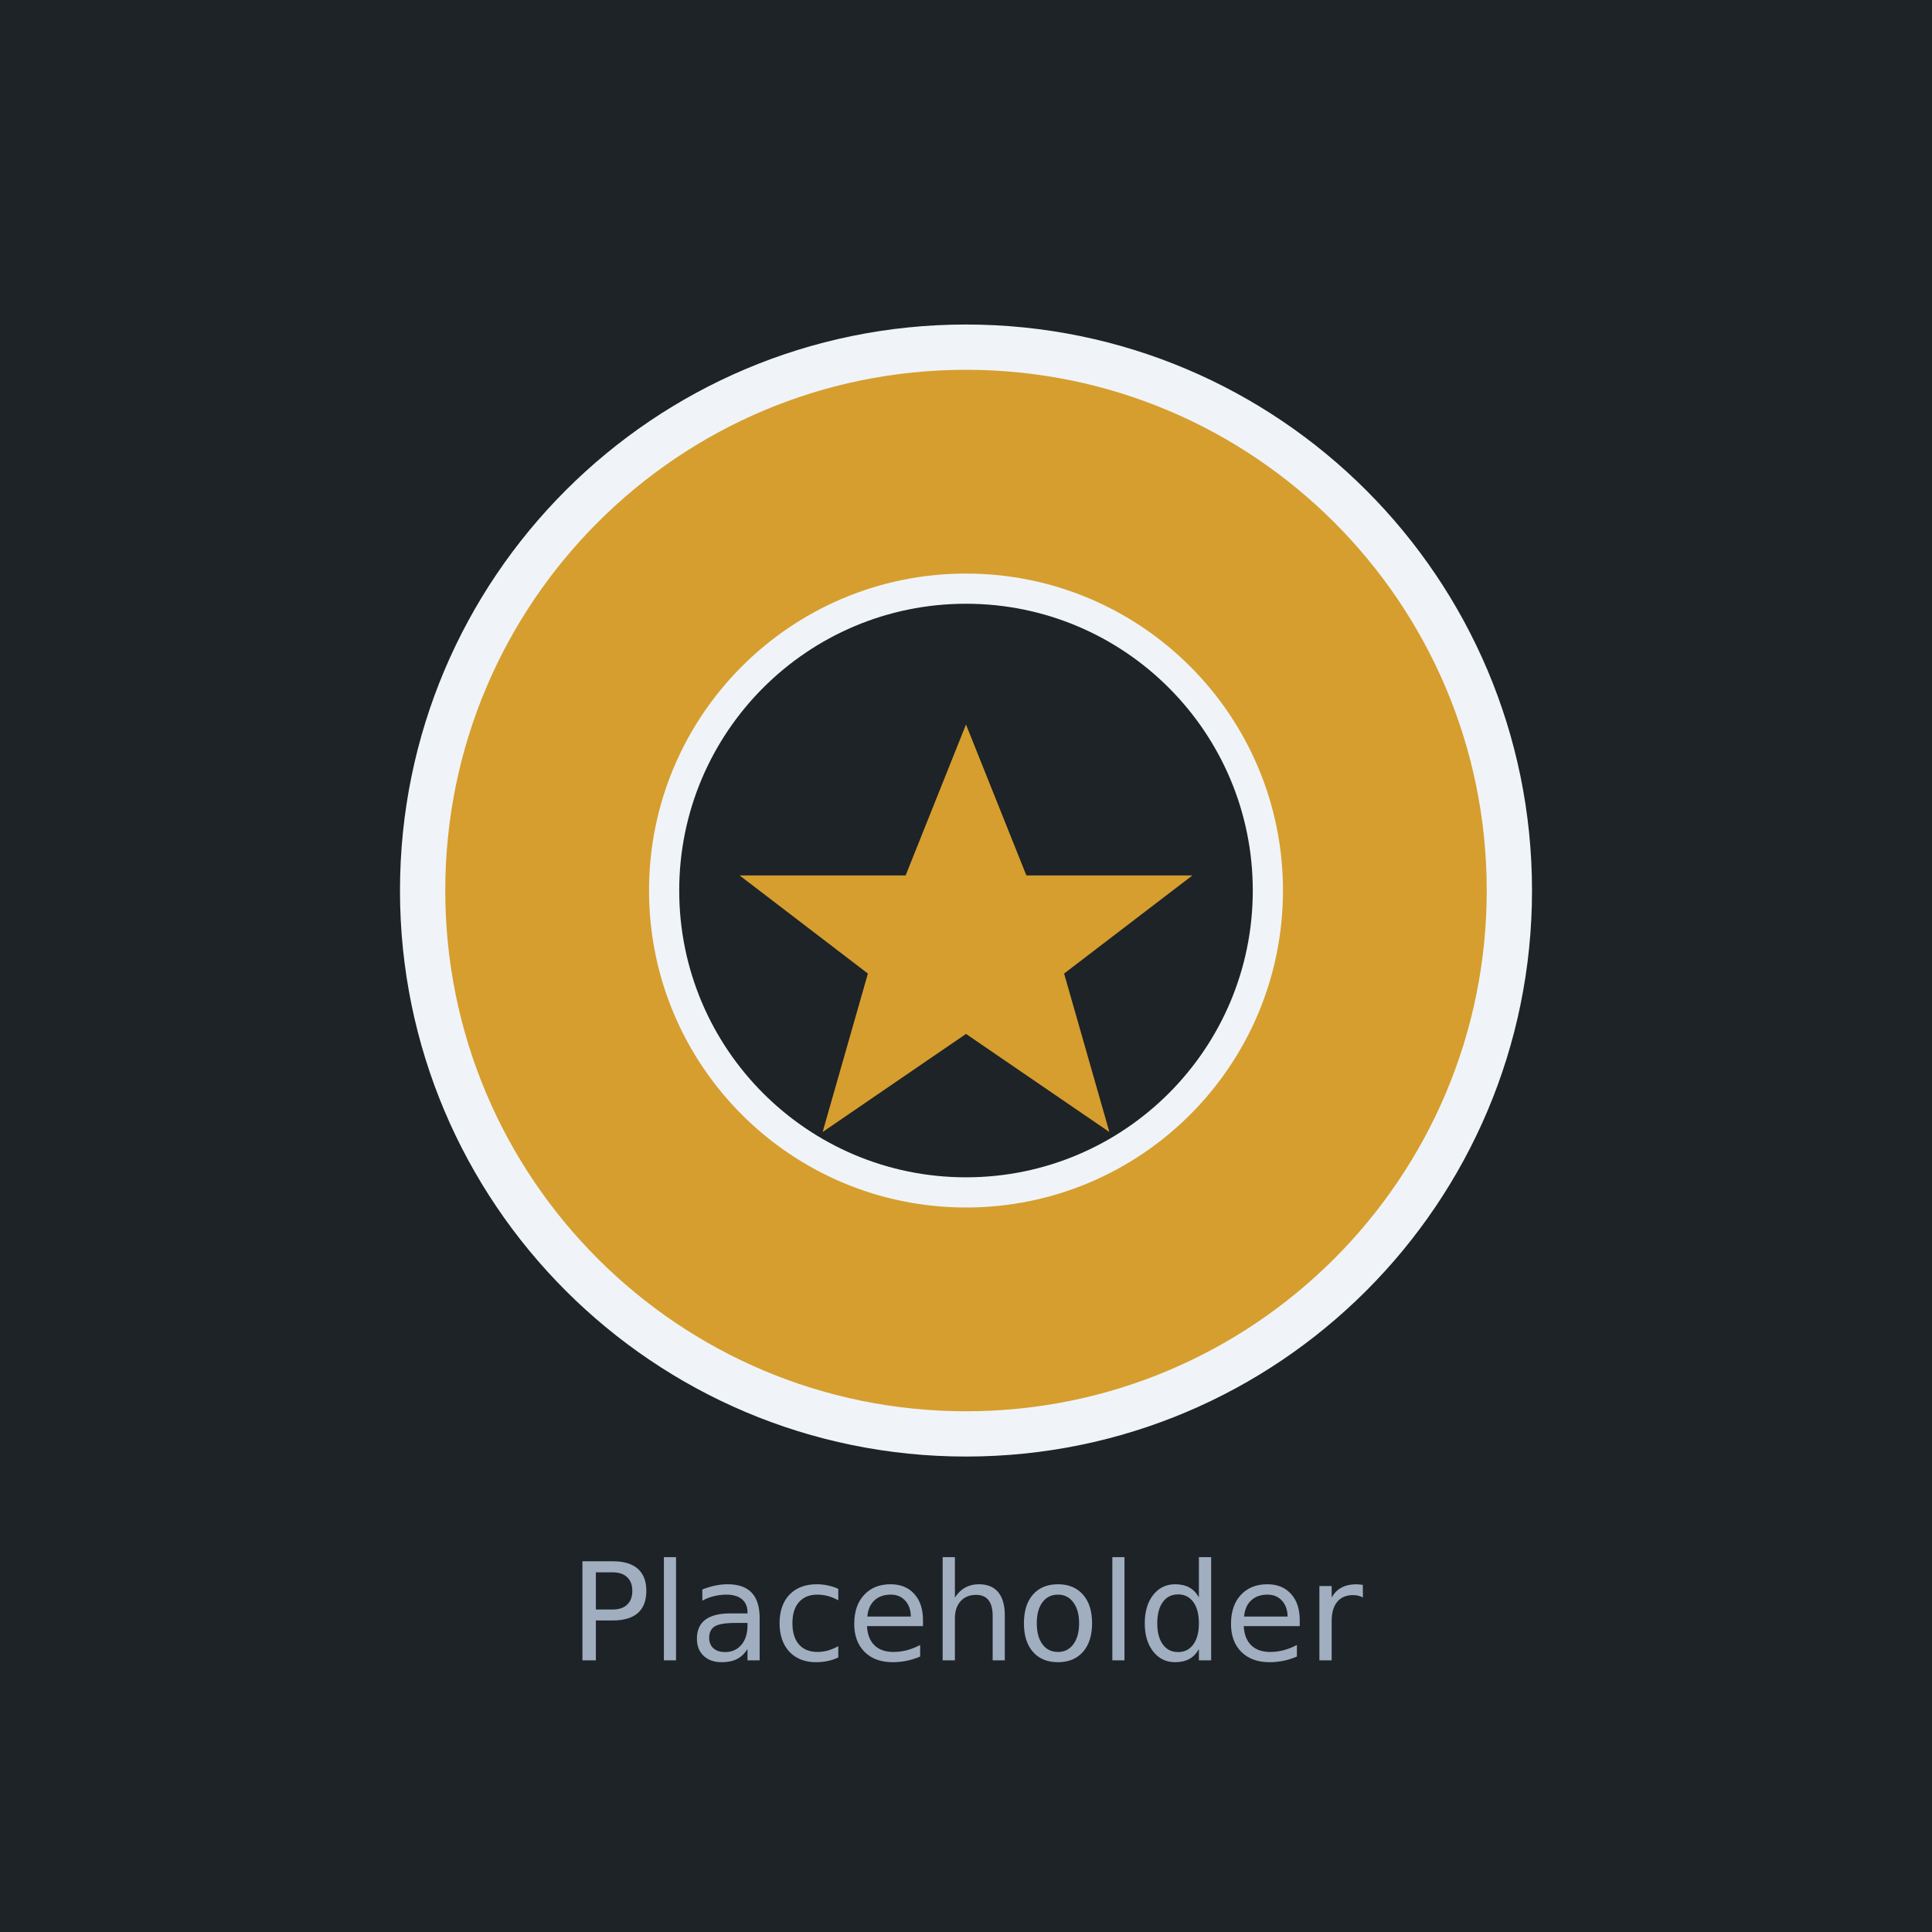
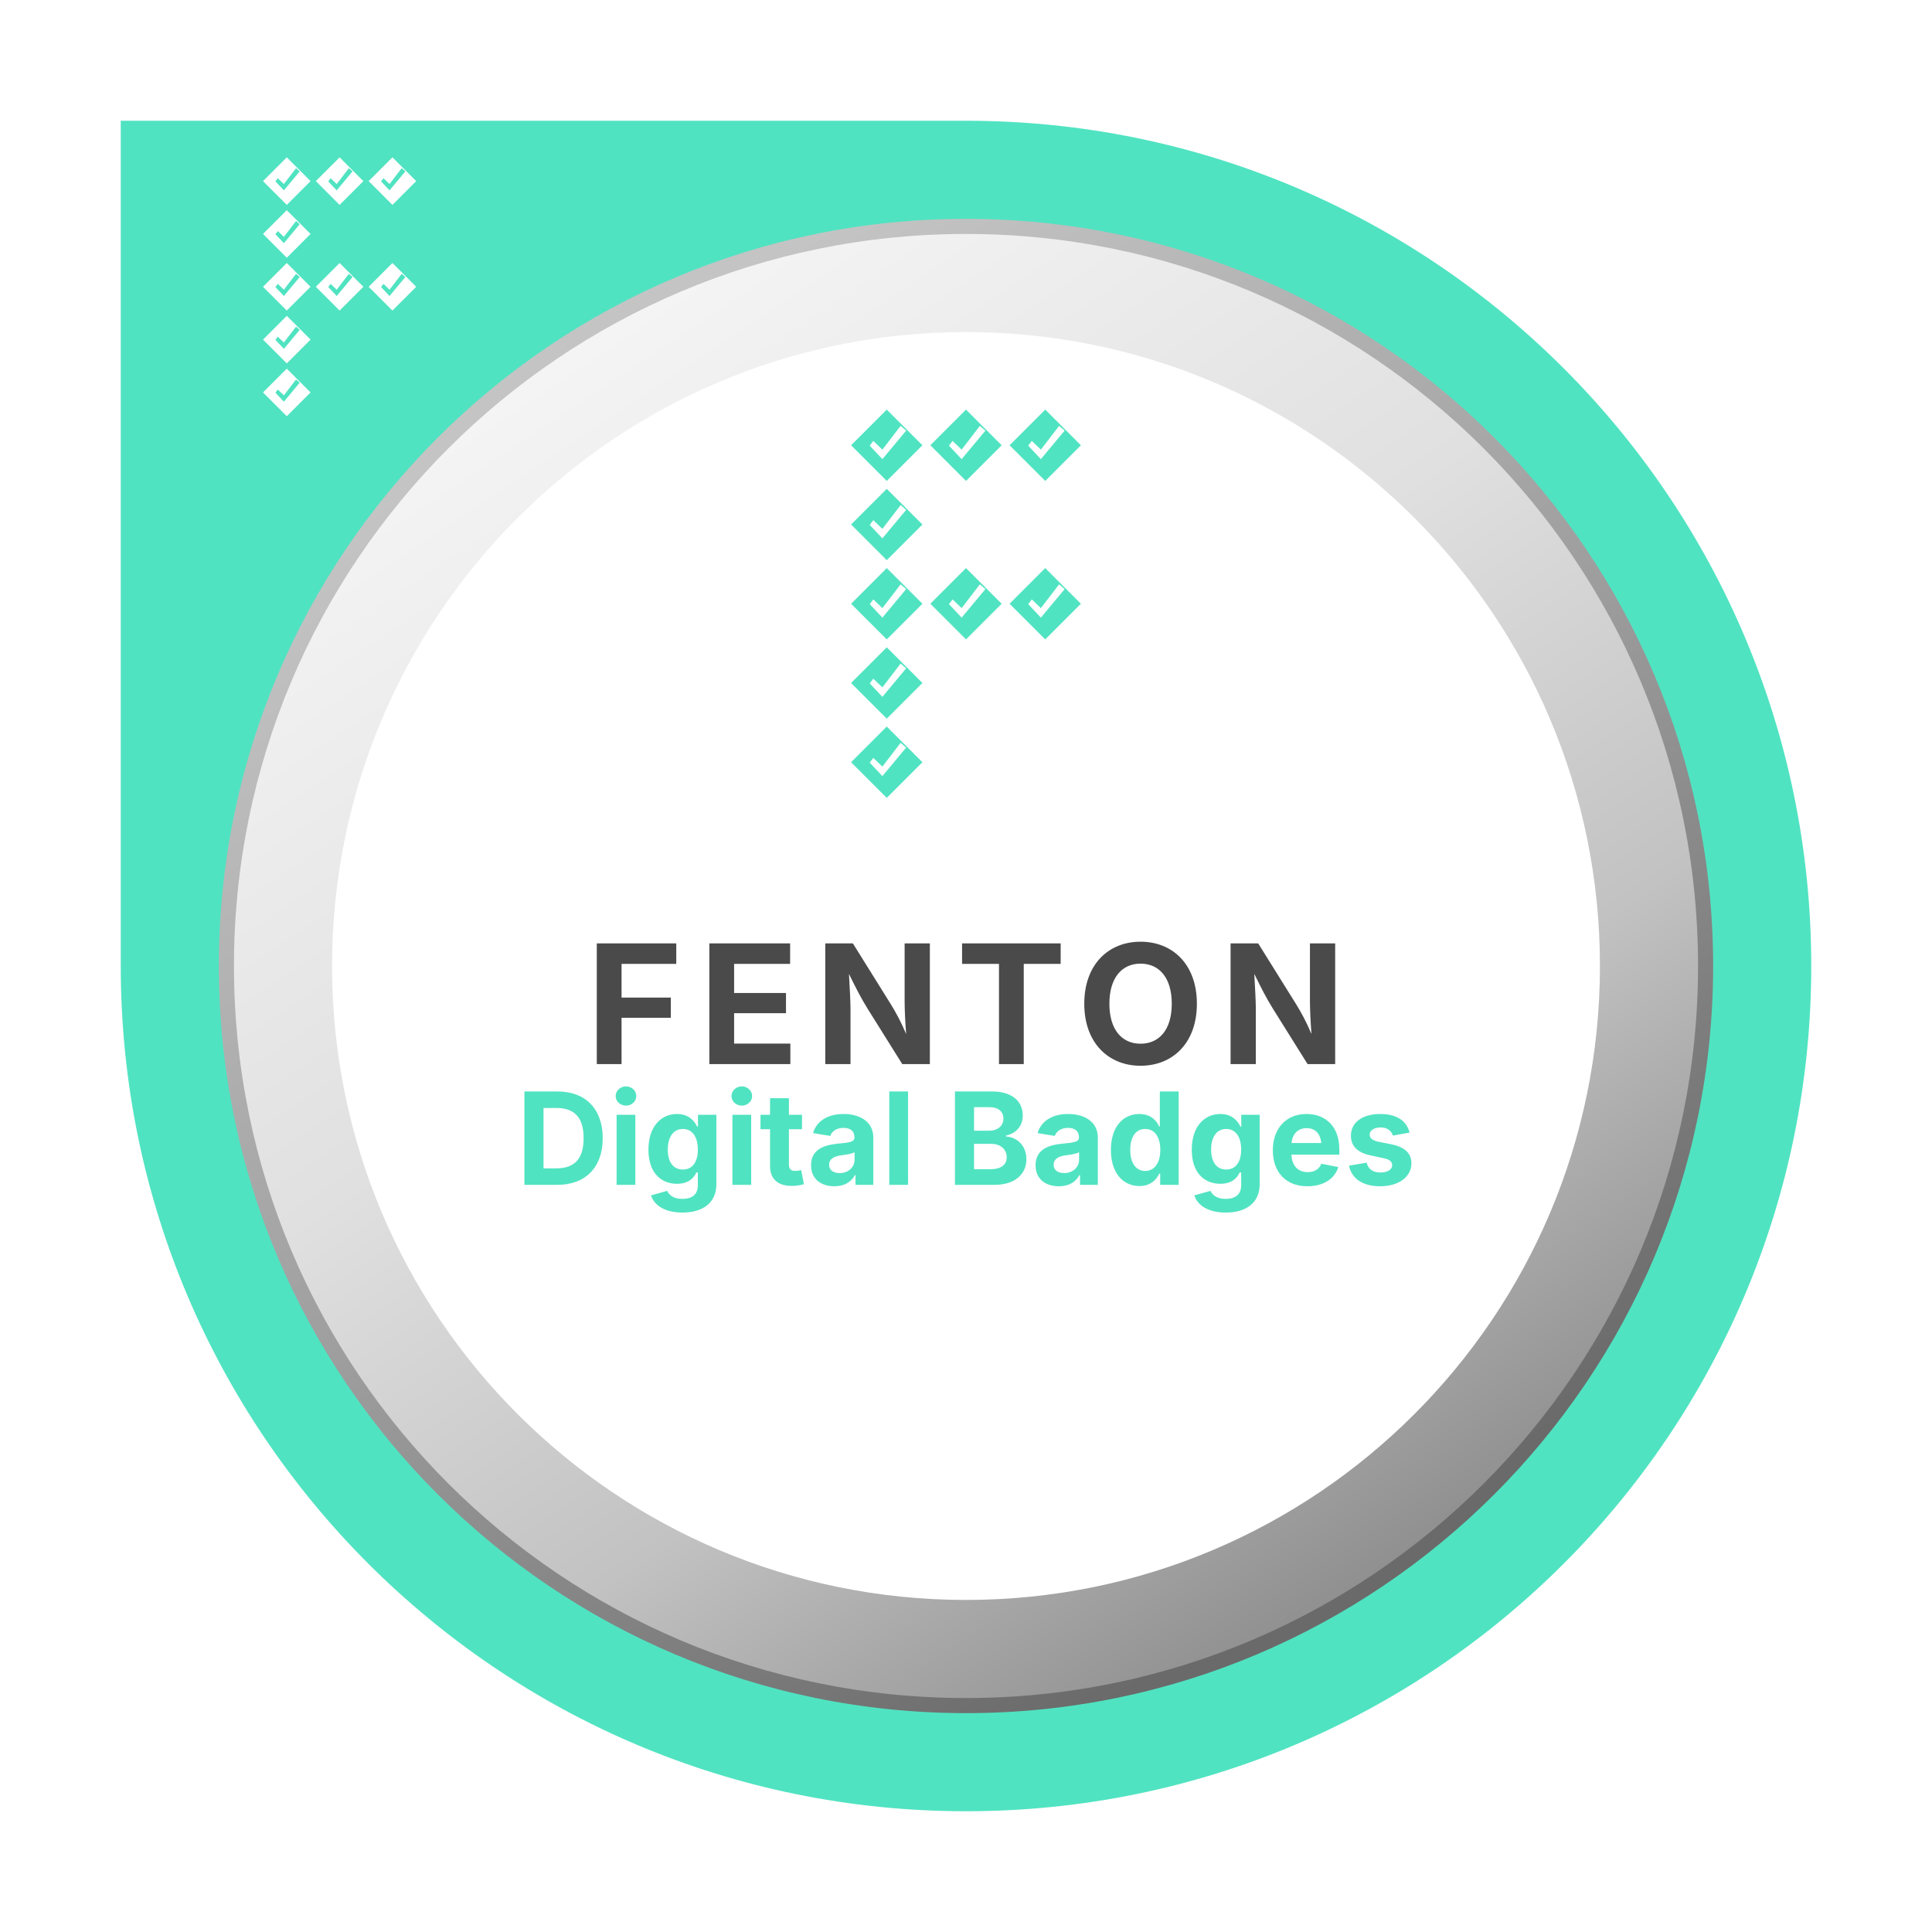
- <svg xmlns="http://www.w3.org/2000/svg" viewBox="0 0 256 256" role="img" aria-label="Fenton Digital Badges placeholder icon">
- "
-     "  <rect width="256" height="256" fill="#1d2327" />
- "
-     "  <circle cx="128" cy="118" r="72" fill="#d69e2e" stroke="#f0f4f8" stroke-width="6" />
- "
-     "  <circle cx="128" cy="118" r="40" fill="#1d2327" stroke="#f0f4f8" stroke-width="4" />
- "
-     "  <polygon points="128,96 136,116 158,116 141,129 147,150 128,137 109,150 115,129 98,116 120,116" fill="#d69e2e" />
- "
-     "  <text x="128" y="220" text-anchor="middle" font-family="DejaVu Sans, Liberation Sans, sans-serif" font-size="18" fill="#a0aec0">Placeholder</text>
- "
-     "</svg>
+ <svg xmlns="http://www.w3.org/2000/svg" viewBox="0 0 256 256" role="img" aria-label="Fenton Digital Badges">
+   <defs>
+     <linearGradient id="ring" x1="20%" y1="5%" x2="80%" y2="95%">
+       <stop offset="0%" stop-color="#f6f6f6" />
+       <stop offset="40%" stop-color="#e0e0e0" />
+       <stop offset="70%" stop-color="#c2c2c2" />
+       <stop offset="100%" stop-color="#8a8a8a" />
+     </linearGradient>
+     <linearGradient id="ring-edge" x1="25%" y1="10%" x2="75%" y2="90%">
+       <stop offset="0%" stop-color="#c4c4c4" />
+       <stop offset="50%" stop-color="#9e9e9e" />
+       <stop offset="100%" stop-color="#6a6a6a" />
+     </linearGradient>
+     <path id="checked-tile" fill-rule="evenodd" d="M0,-4.5 L4.5,0 L0,4.5 L-4.5,0 Z          M-2.15,0.05 L-0.55,1.75 L2.45,-1.85 L1.75,-2.45 L-0.55,0.55 L-1.7,-0.55 Z" />
+     <g id="mark">
+       <use href="#checked-tile" transform="translate(-10,-20)" />
+       <use href="#checked-tile" transform="translate(0,-20)" />
+       <use href="#checked-tile" transform="translate(10,-20)" />
+       <use href="#checked-tile" transform="translate(-10,-10)" />
+       <use href="#checked-tile" transform="translate(-10,0)" />
+       <use href="#checked-tile" transform="translate(0,0)" />
+       <use href="#checked-tile" transform="translate(10,0)" />
+       <use href="#checked-tile" transform="translate(-10,10)" />
+       <use href="#checked-tile" transform="translate(-10,20)" />
+     </g>
+   </defs>
+   <rect width="256" height="256" fill="#ffffff" />
+   <g transform="translate(16,16)">
+     <path d="M0 0 L112 0 A112 112 0 1 1 0 112 Z" fill="#50e3c1" />
+     <g transform="translate(29,22) scale(0.7)" fill="#ffffff">
+       <use href="#mark" />
+     </g>
+     <circle cx="112" cy="112" r="99" fill="url(#ring-edge)" />
+     <circle cx="112" cy="112" r="97" fill="url(#ring)" />
+     <circle cx="112" cy="112" r="84" fill="#ffffff" />
+     <g transform="translate(112,64) scale(1.05)" fill="#50e3c1">
+       <use href="#mark" />
+     </g>
+     <text x="112" y="125" text-anchor="middle" font-family="Inter, ui-sans-serif, system-ui, -apple-system, BlinkMacSystemFont, 'Segoe UI', Roboto, 'Helvetica Neue', Arial, sans-serif" font-size="22" font-weight="700" fill="#4a4a4a" letter-spacing="2">FENTON</text>
+     <text x="112" y="141" text-anchor="middle" font-family="Inter, ui-sans-serif, system-ui, -apple-system, BlinkMacSystemFont, 'Segoe UI', Roboto, 'Helvetica Neue', Arial, sans-serif" font-size="17" font-weight="700" fill="#50e3c1">Digital Badges</text>
+   </g>
+ </svg>
